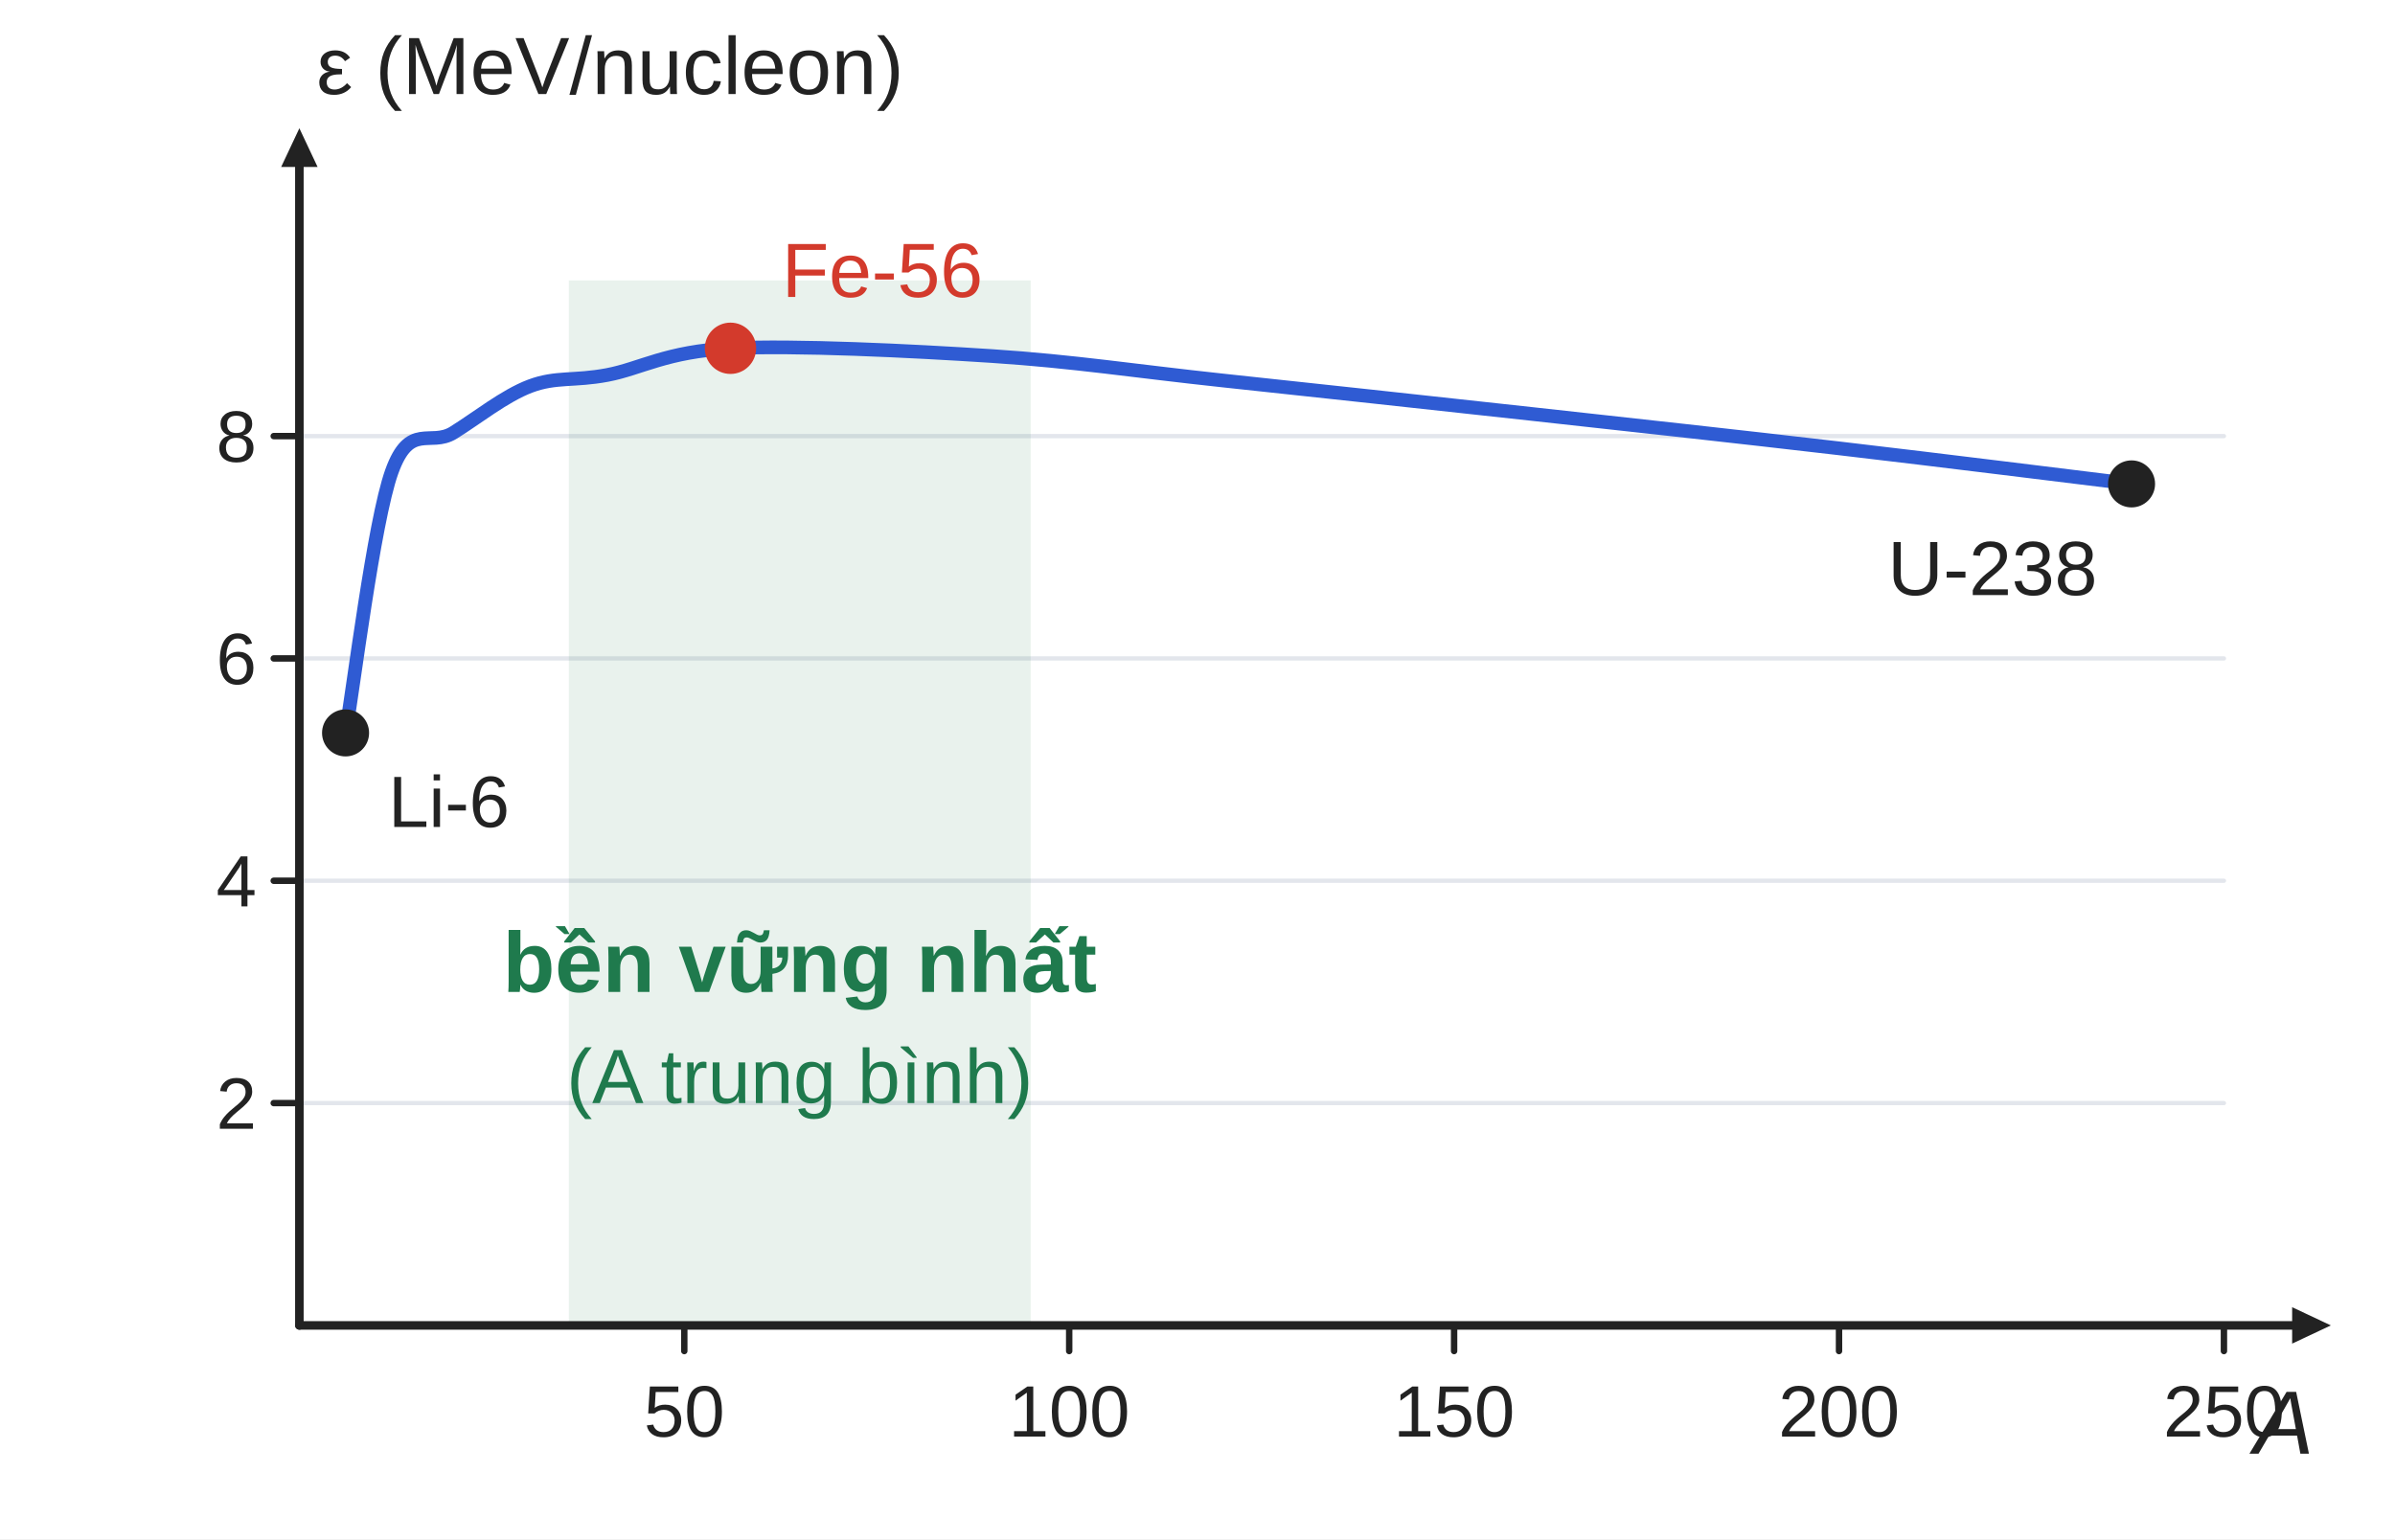
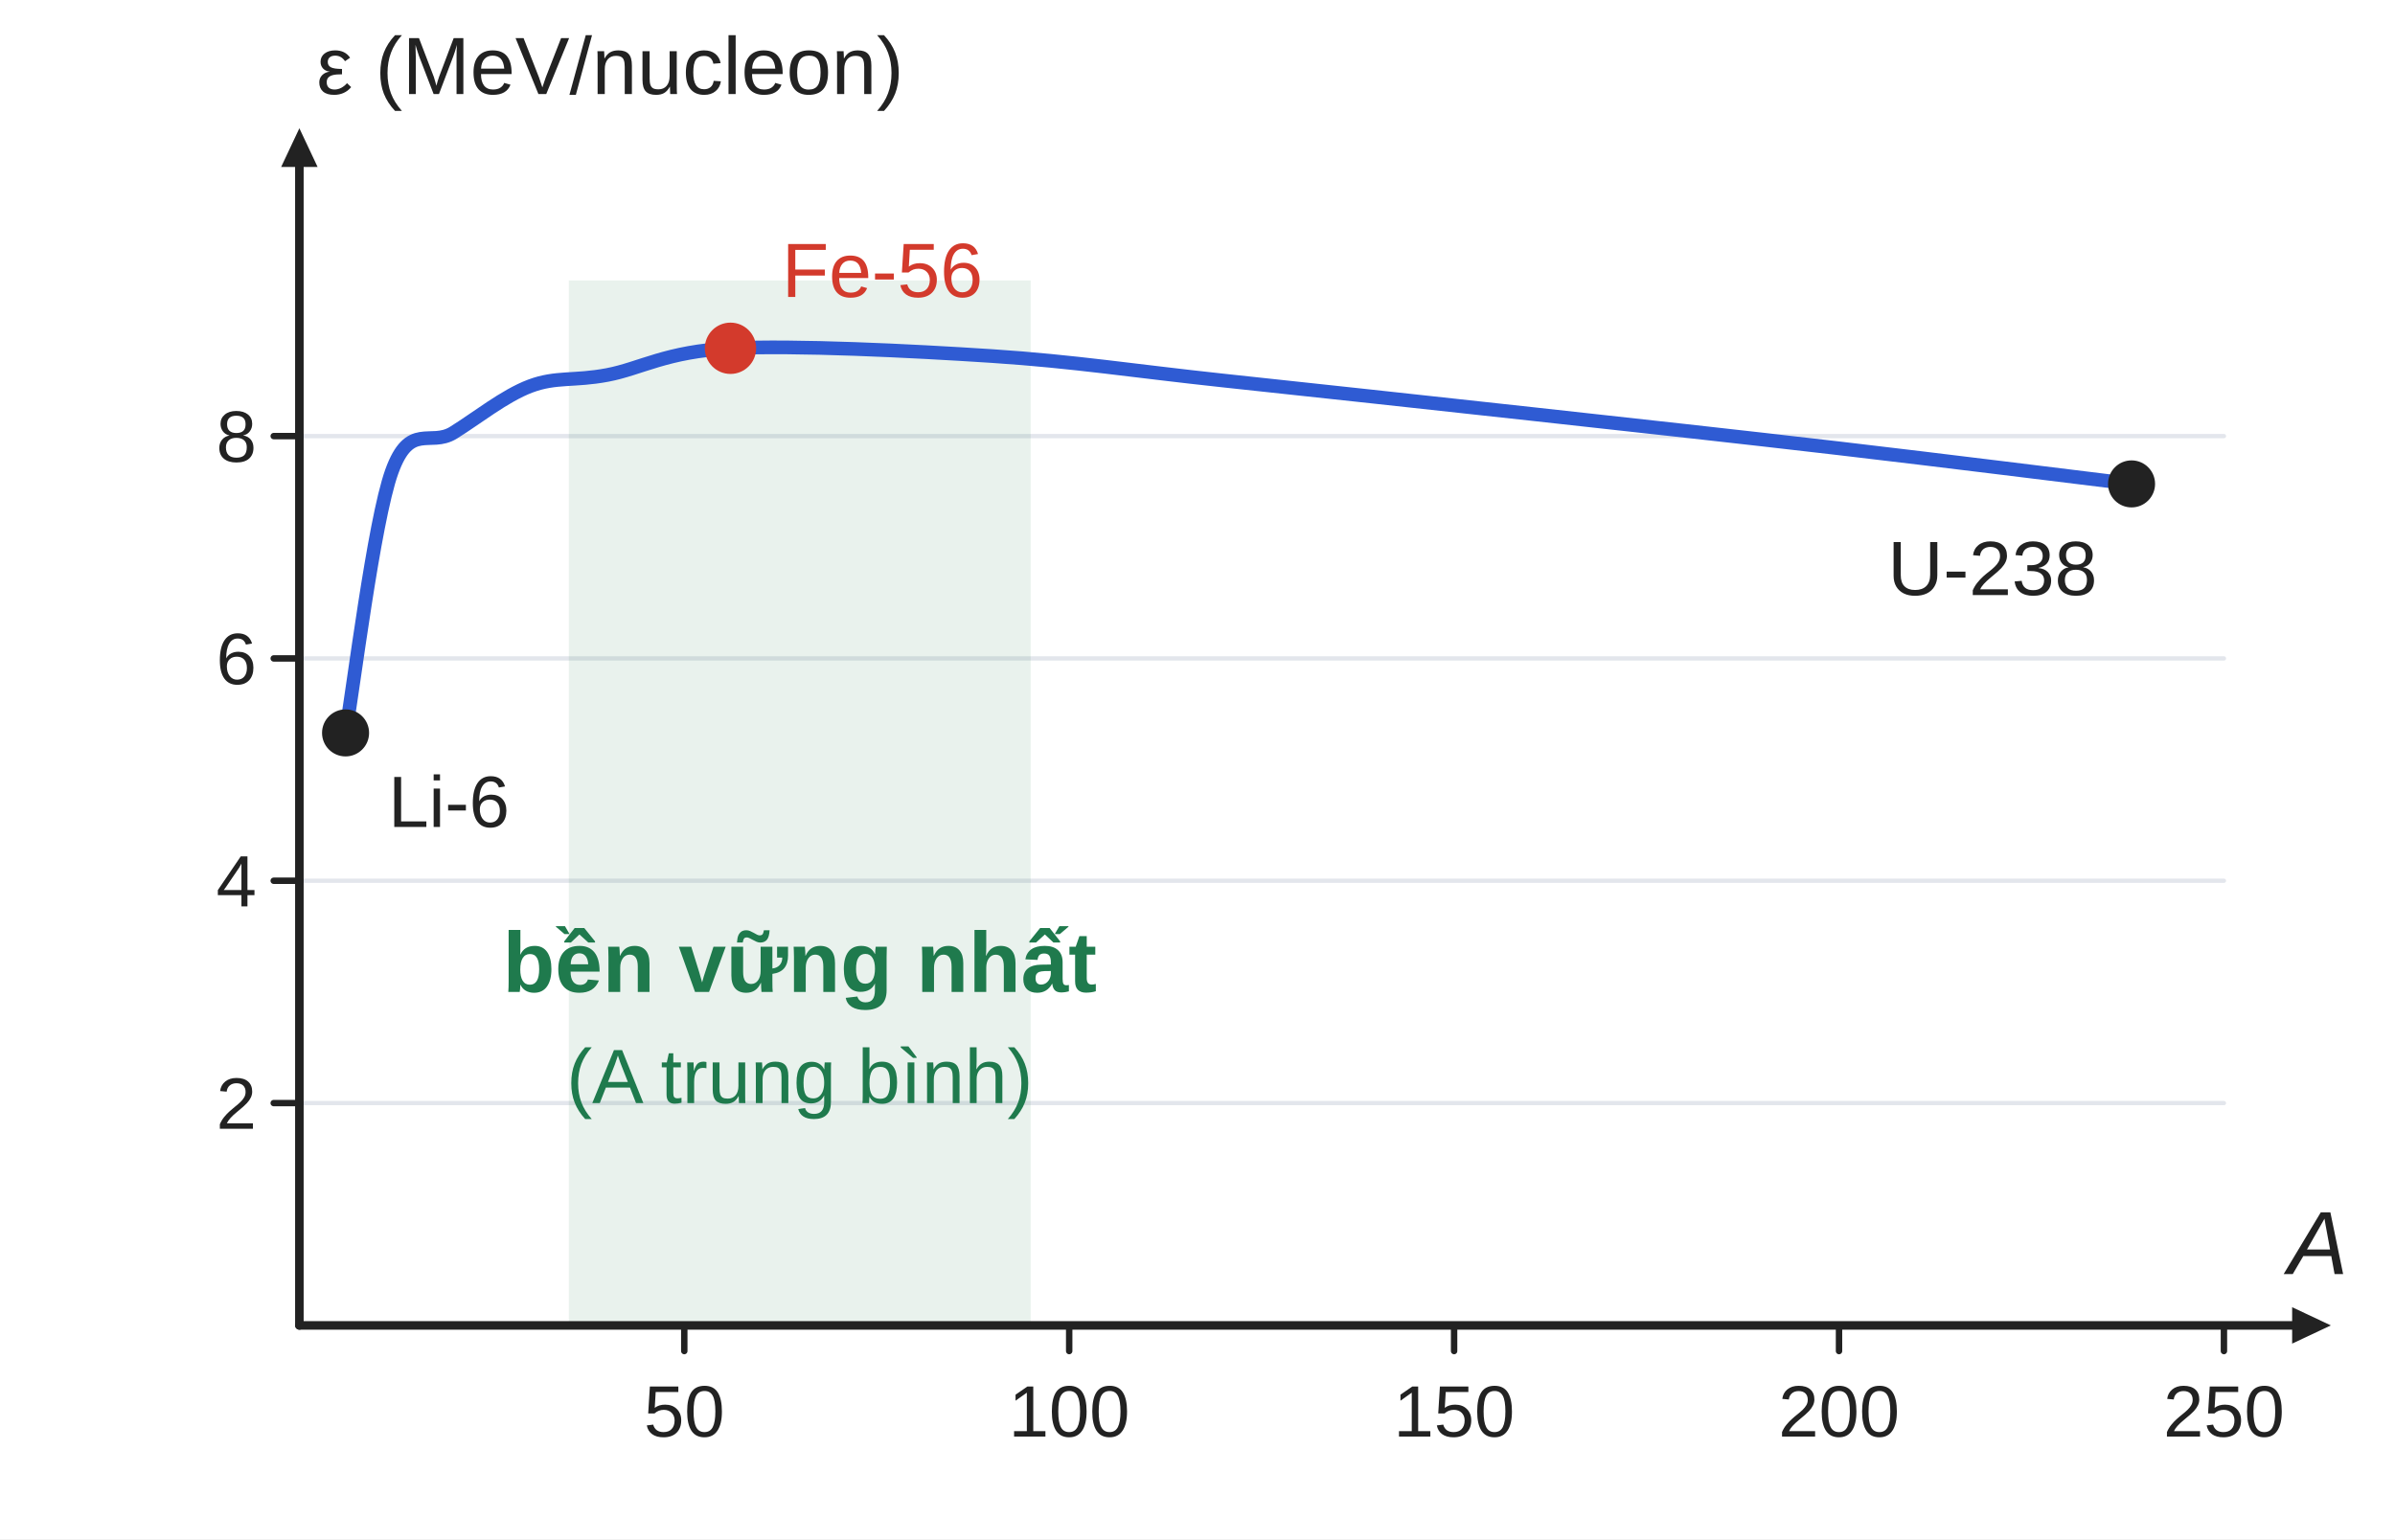
<svg xmlns="http://www.w3.org/2000/svg" width="560" height="360" viewBox="0 0 560 360">
  <rect width="560" height="360" fill="#fff" />
  <line x1="70" y1="258" x2="520" y2="258" stroke="#e3e6ec" stroke-width="1" stroke-linecap="round" />
  <line x1="70" y1="206" x2="520" y2="206" stroke="#e3e6ec" stroke-width="1" stroke-linecap="round" />
  <line x1="70" y1="154" x2="520" y2="154" stroke="#e3e6ec" stroke-width="1" stroke-linecap="round" />
  <line x1="70" y1="102" x2="520" y2="102" stroke="#e3e6ec" stroke-width="1" stroke-linecap="round" />
  <rect x="133" y="65.6" width="108" height="244.4" fill="#1f7a4d" fill-opacity="0.10" stroke="none" />
  <line x1="70" y1="310" x2="539" y2="310" stroke="#222" stroke-width="2" stroke-linecap="round" />
  <polygon points="545,310 535.95,314.26 535.95,305.74" fill="#222" stroke="none" />
  <line x1="70" y1="310" x2="70" y2="36" stroke="#222" stroke-width="2" stroke-linecap="round" />
  <polygon points="70,30 74.26,39.05 65.74,39.05" fill="#222" stroke="none" />
  <line x1="160" y1="310" x2="160" y2="316" stroke="#222" stroke-width="1.5" stroke-linecap="round" />
  <text x="160" y="336" text-anchor="middle" font-size="17" fill="#222" font-weight="normal" stroke="none" font-family="Arial, sans-serif">50</text>
  <line x1="250" y1="310" x2="250" y2="316" stroke="#222" stroke-width="1.5" stroke-linecap="round" />
  <text x="250" y="336" text-anchor="middle" font-size="17" fill="#222" font-weight="normal" stroke="none" font-family="Arial, sans-serif">100</text>
  <line x1="340" y1="310" x2="340" y2="316" stroke="#222" stroke-width="1.5" stroke-linecap="round" />
  <text x="340" y="336" text-anchor="middle" font-size="17" fill="#222" font-weight="normal" stroke="none" font-family="Arial, sans-serif">150</text>
  <line x1="430" y1="310" x2="430" y2="316" stroke="#222" stroke-width="1.5" stroke-linecap="round" />
  <text x="430" y="336" text-anchor="middle" font-size="17" fill="#222" font-weight="normal" stroke="none" font-family="Arial, sans-serif">200</text>
  <line x1="520" y1="310" x2="520" y2="316" stroke="#222" stroke-width="1.5" stroke-linecap="round" />
  <text x="520" y="336" text-anchor="middle" font-size="17" fill="#222" font-weight="normal" stroke="none" font-family="Arial, sans-serif">250</text>
  <line x1="64" y1="258" x2="70" y2="258" stroke="#222" stroke-width="1.5" stroke-linecap="round" />
  <text x="60" y="264" text-anchor="end" font-size="17" fill="#222" font-weight="normal" stroke="none" font-family="Arial, sans-serif">2</text>
  <line x1="64" y1="206" x2="70" y2="206" stroke="#222" stroke-width="1.5" stroke-linecap="round" />
  <text x="60" y="212" text-anchor="end" font-size="17" fill="#222" font-weight="normal" stroke="none" font-family="Arial, sans-serif">4</text>
  <line x1="64" y1="154" x2="70" y2="154" stroke="#222" stroke-width="1.5" stroke-linecap="round" />
  <text x="60" y="160" text-anchor="end" font-size="17" fill="#222" font-weight="normal" stroke="none" font-family="Arial, sans-serif">6</text>
  <line x1="64" y1="102" x2="70" y2="102" stroke="#222" stroke-width="1.5" stroke-linecap="round" />
  <text x="60" y="108" text-anchor="end" font-size="17" fill="#222" font-weight="normal" stroke="none" font-family="Arial, sans-serif">8</text>
  <path d="M 80.8 171.42 C 82.6 161.24 87.4 122.02 91.6 110.32 C 95.8 98.62 100.6 104.56 106 101.22 C 111.4 97.88 118 92.55 124 90.3 C 130 88.05 134.2 89.17 142 87.7 C 149.8 86.23 155.8 82.2 170.8 81.46 C 185.8 80.72 212.8 82.02 232 83.28 C 251.2 84.54 265 86.75 286 89 C 307 91.25 334 94.16 358 96.8 C 382 99.44 406.6 102.13 430 104.86 C 453.4 107.59 487 111.79 498.4 113.18" fill="none" stroke="#2f5bd3" stroke-width="3.2" />
  <circle cx="170.8" cy="81.46" r="5.5" fill="#d33a2c" stroke="#d33a2c" stroke-width="1" />
  <text x="182.8" y="69.46" text-anchor="start" font-size="18" fill="#d33a2c" font-weight="normal" stroke="none" font-family="Arial, sans-serif">Fe-56</text>
  <circle cx="498.4" cy="113.18" r="5" fill="#222" stroke="#222" stroke-width="1" />
  <text x="490.4" y="139.18" text-anchor="end" font-size="18" fill="#222" font-weight="normal" stroke="none" font-family="Arial, sans-serif">U-238</text>
  <circle cx="80.8" cy="171.42" r="5" fill="#222" stroke="#222" stroke-width="1" />
  <text x="90.8" y="193.42" text-anchor="start" font-size="17" fill="#222" font-weight="normal" stroke="none" font-family="Arial, sans-serif">Li-6</text>
  <text x="187" y="232" text-anchor="middle" font-size="20" fill="#1f7a4d" font-weight="bold" stroke="none" font-family="Arial, sans-serif">bền vững nhất</text>
  <text x="187" y="258" text-anchor="middle" font-size="18" fill="#1f7a4d" font-weight="normal" stroke="none" font-family="Arial, sans-serif">(A trung bình)</text>
  <text x="74" y="22" text-anchor="start" font-size="19" fill="#222" font-weight="normal" stroke="none" font-family="Arial, sans-serif">ε (MeV/nucleon)</text>
-   <text x="534" y="340" text-anchor="middle" font-size="21" fill="#222" font-weight="normal" stroke="none" font-family="Arial, sans-serif">
+   <text x="542" y="298" text-anchor="middle" font-size="21" fill="#222" font-weight="normal" stroke="none" font-family="Arial, sans-serif">
    <tspan font-style="italic">A</tspan>
  </text>
</svg>
